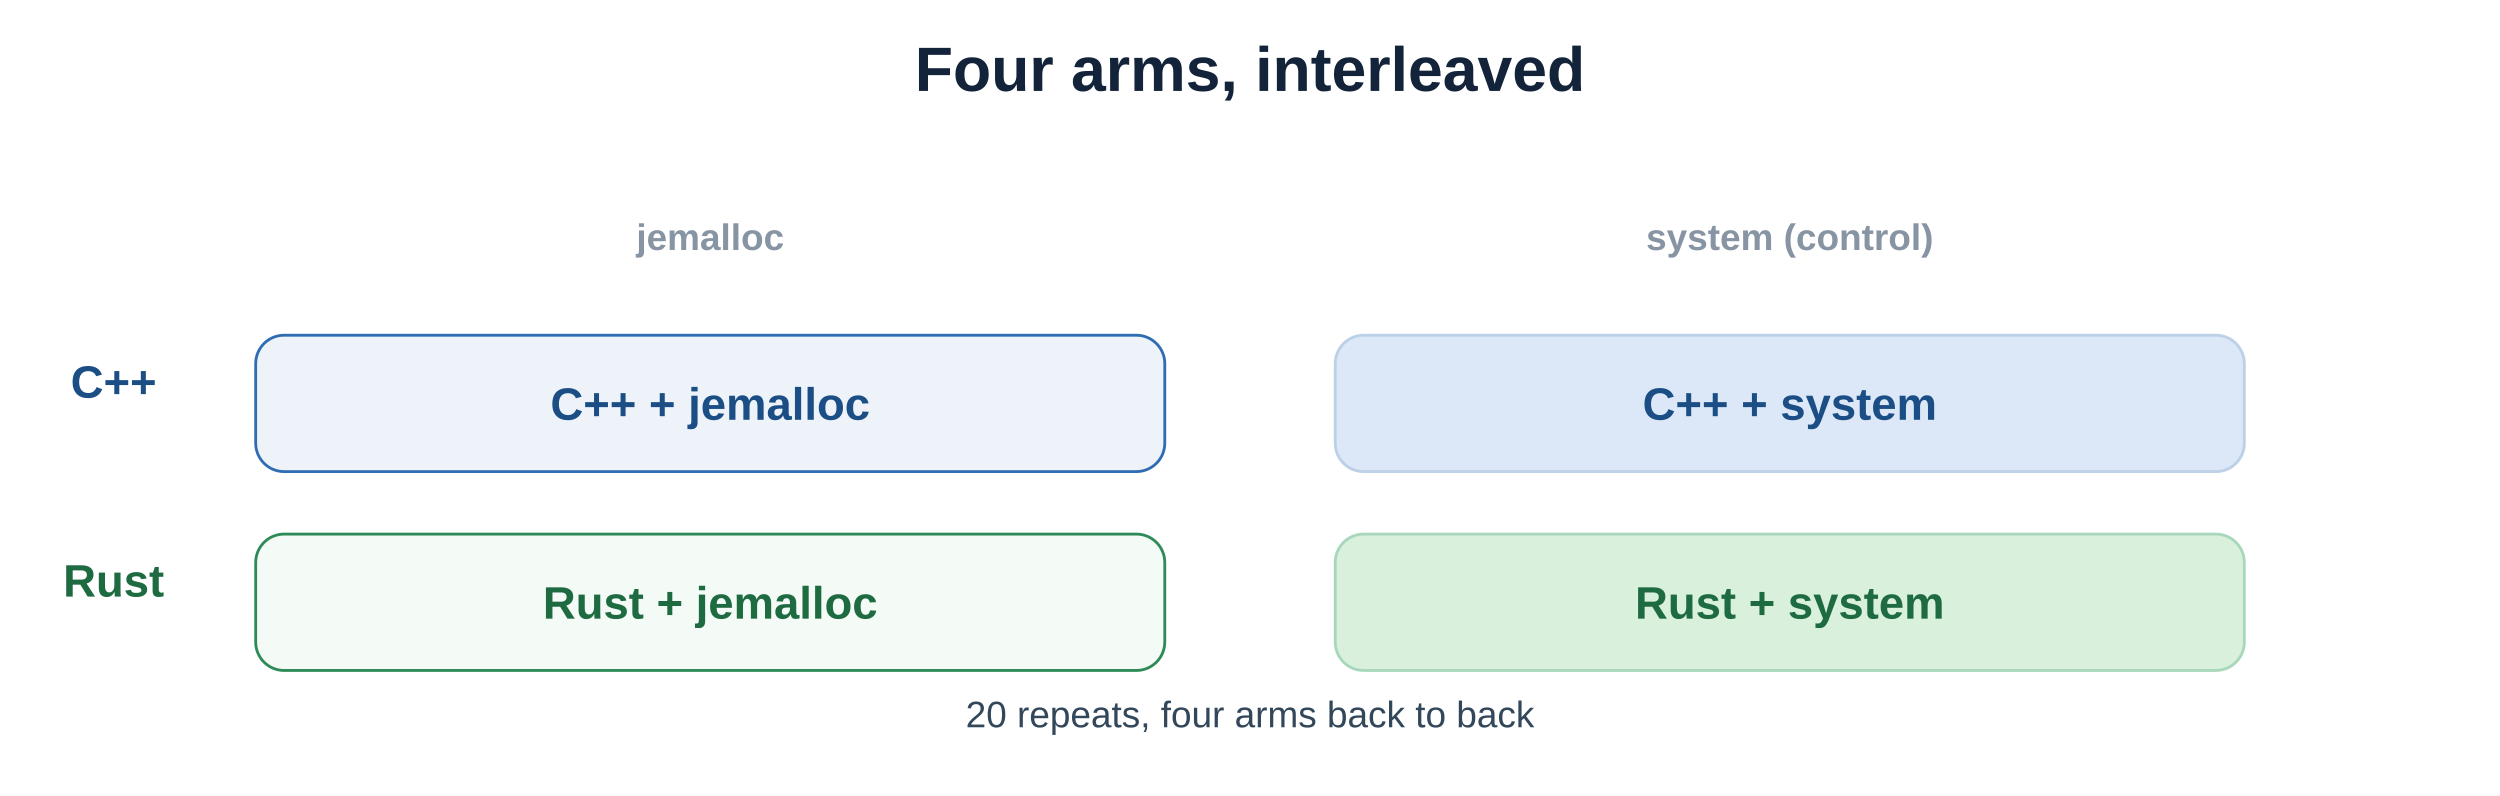
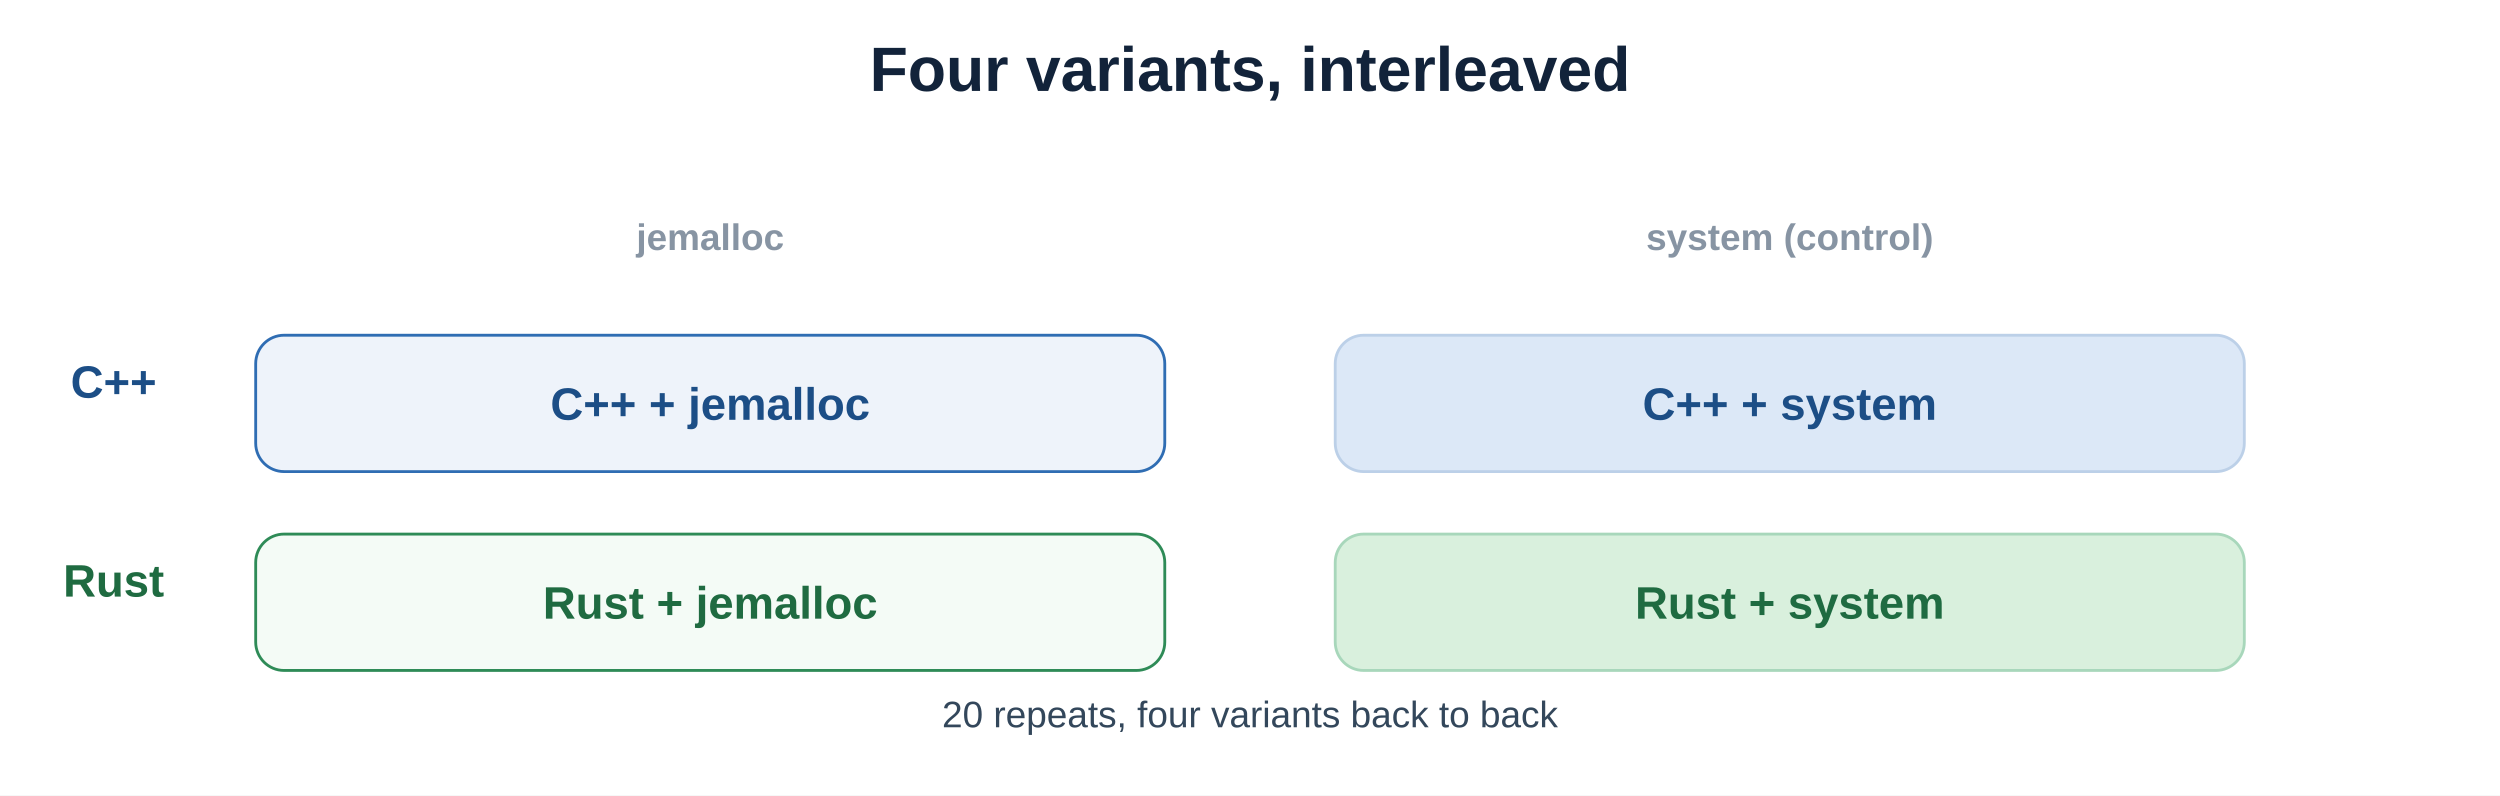
<svg xmlns="http://www.w3.org/2000/svg" viewBox="0 0 880 280" width="880" height="280" font-family="'Segoe UI','Helvetica Neue',Arial,sans-serif">
  <rect x="0" y="0" width="880" height="280" fill="#ffffff" />
-   <text x="440.0" y="32" font-size="22" fill="#12233a" text-anchor="middle" font-weight="700">Four arms, interleaved</text>
+   <text x="440.0" y="32" font-size="22" fill="#12233a" text-anchor="middle" font-weight="700">Four variants, interleaved</text>
  <text x="250" y="88" font-size="13" fill="#8794a3" text-anchor="middle" font-weight="700">jemalloc</text>
  <text x="630" y="88" font-size="13" fill="#8794a3" text-anchor="middle" font-weight="700">system (control)</text>
  <text x="40" y="140" font-size="16" fill="#1c4e86" text-anchor="middle" font-weight="700">C++</text>
  <text x="40" y="210" font-size="16" fill="#1f6b41" text-anchor="middle" font-weight="700">Rust</text>
  <rect x="90" y="118" width="320" height="48" rx="10" fill="#eef3fa" stroke="#2f6db3" stroke-width="1.0" />
  <text x="250.0" y="147.76" font-size="16" fill="#1c4e86" text-anchor="middle" font-weight="700">C++  +  jemalloc</text>
  <rect x="470" y="118" width="320" height="48" rx="10" fill="#dce8f7" stroke="#bcd0e8" stroke-width="1.0" />
  <text x="630.0" y="147.76" font-size="16" fill="#1c4e86" text-anchor="middle" font-weight="700">C++  +  system</text>
  <rect x="90" y="188" width="320" height="48" rx="10" fill="#f4fbf6" stroke="#2e8b57" stroke-width="1.0" />
  <text x="250.0" y="217.76" font-size="16" fill="#1f6b41" text-anchor="middle" font-weight="700">Rust  +  jemalloc</text>
  <rect x="470" y="188" width="320" height="48" rx="10" fill="#d9f0dd" stroke="#a8d7bb" stroke-width="1.0" />
  <text x="630.0" y="217.76" font-size="16" fill="#1f6b41" text-anchor="middle" font-weight="700">Rust  +  system</text>
-   <text x="440" y="256" font-size="13" fill="#33475b" text-anchor="middle">20 repeats, four arms back to back</text>
+   <text x="440" y="256" font-size="13" fill="#33475b" text-anchor="middle">20 repeats, four variants back to back</text>
</svg>
